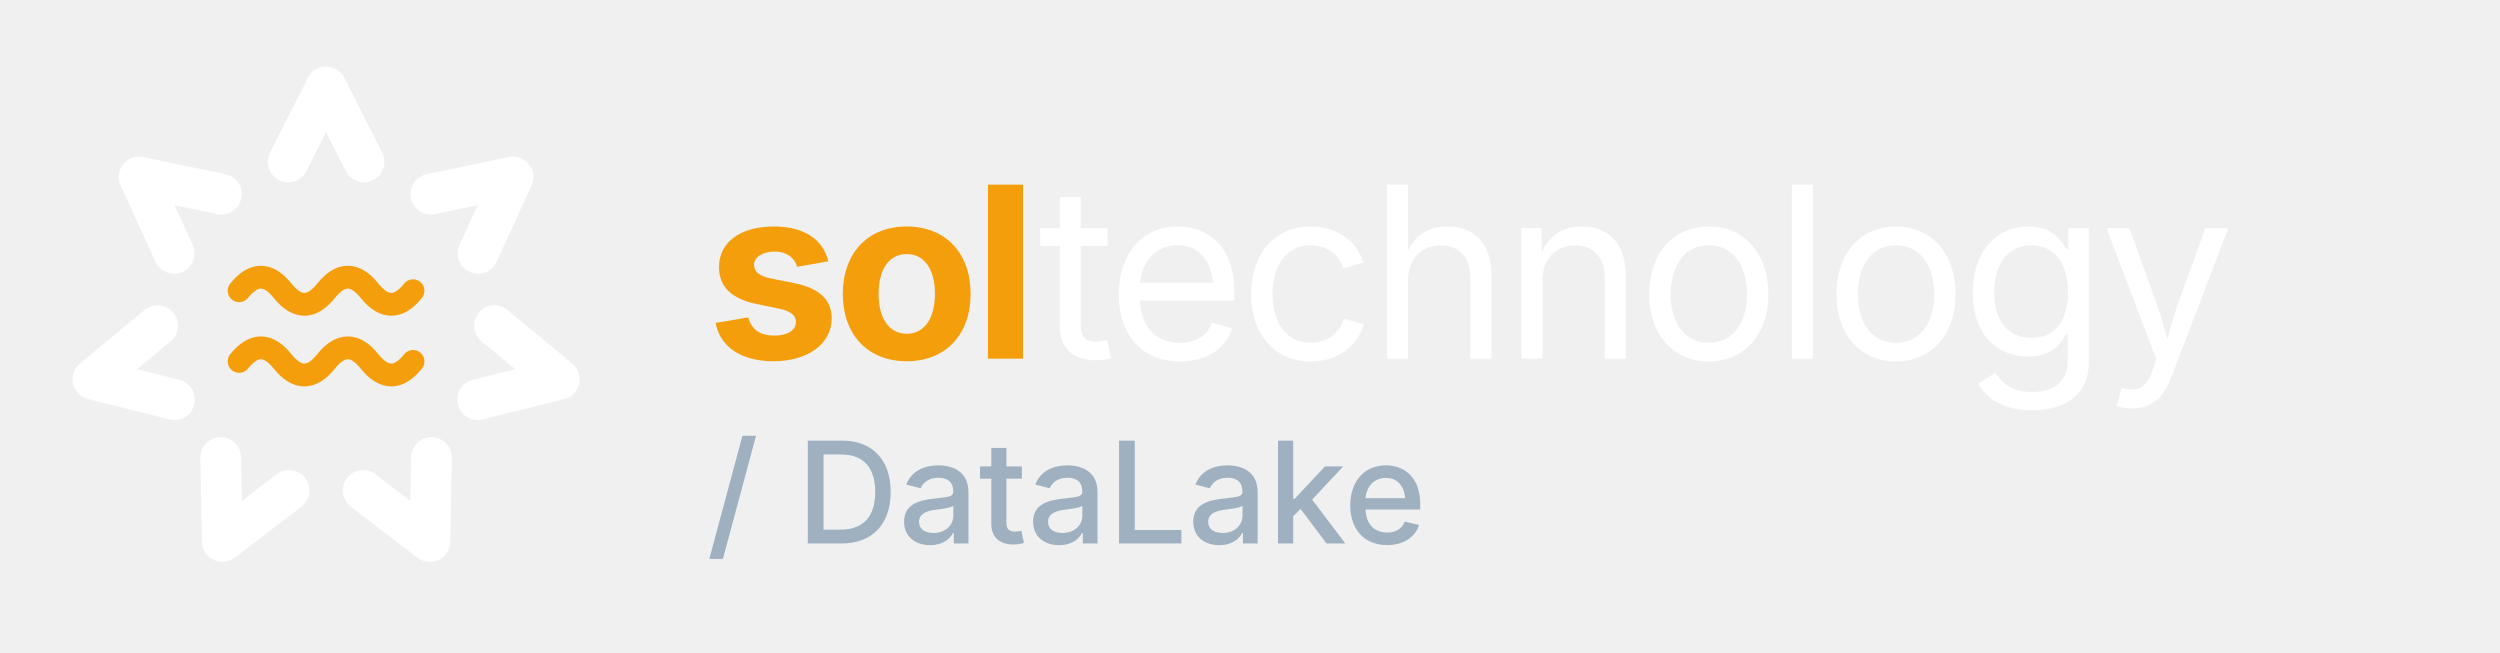
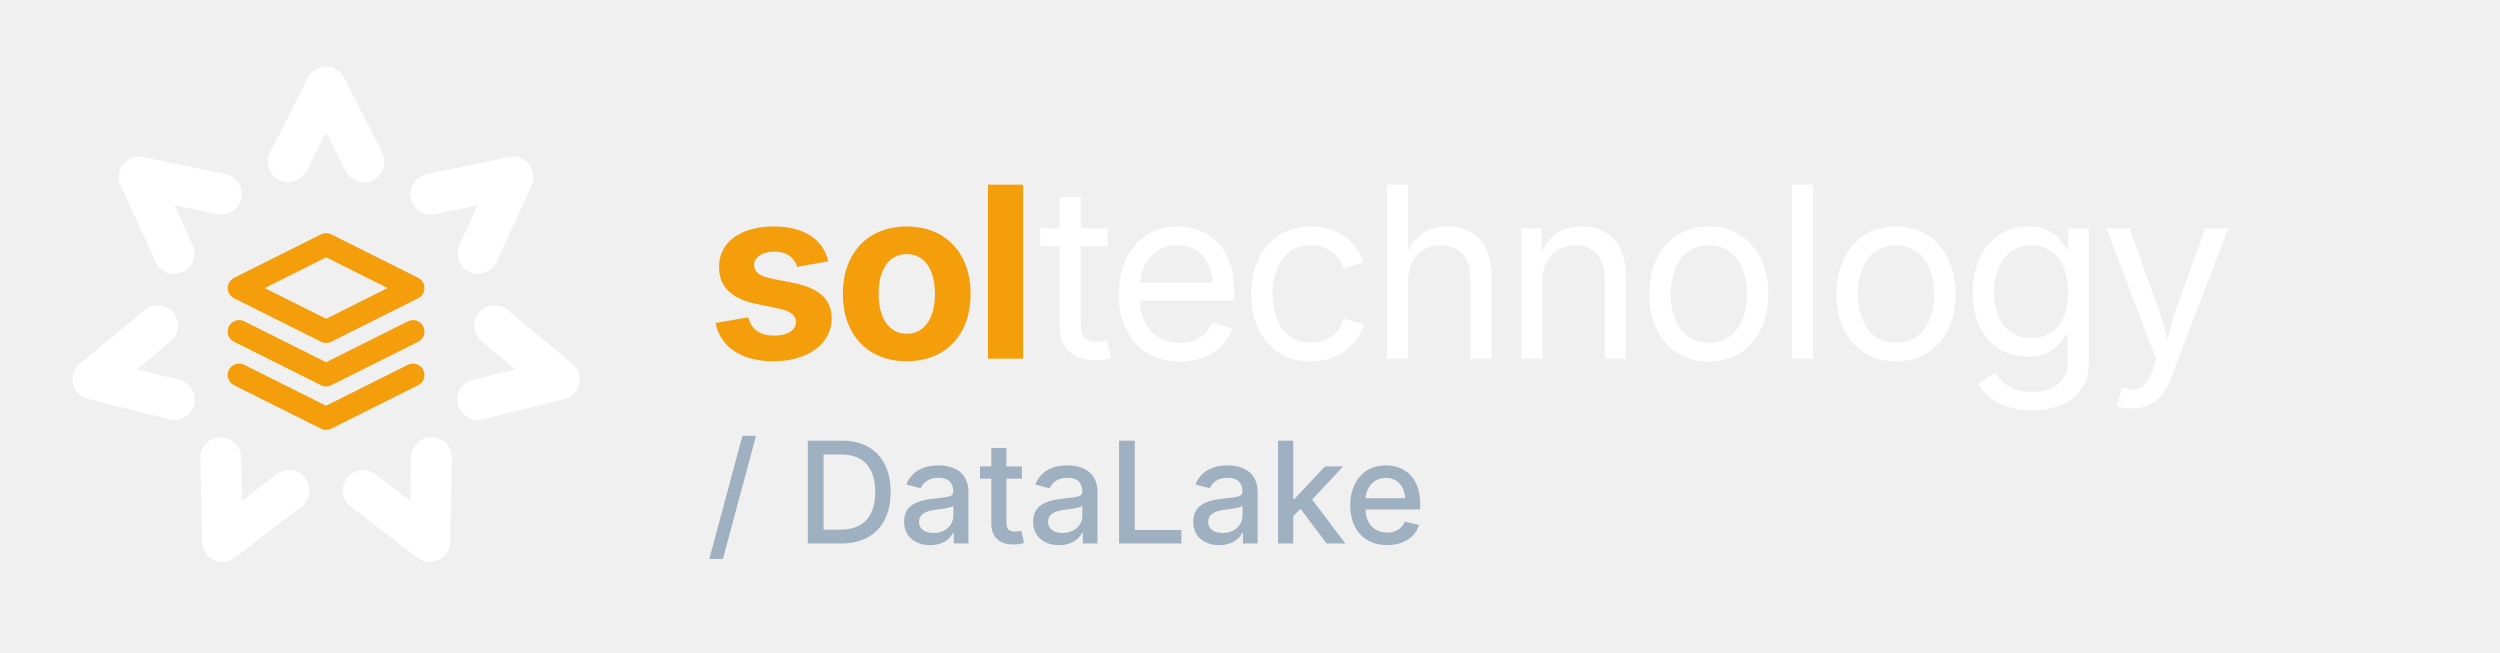
<svg xmlns="http://www.w3.org/2000/svg" viewBox="0 0 460 120" width="460" height="120">
  <g transform="translate(10,10)">
    <polyline points="43.03,19.79 50.00,6.00 56.97,19.79" fill="none" stroke="#FFFFFF" stroke-width="7.5" stroke-linecap="round" stroke-linejoin="round" />
    <polyline points="69.27,25.72 84.40,22.57 77.96,36.62" fill="none" stroke="#FFFFFF" stroke-width="7.5" stroke-linecap="round" stroke-linejoin="round" />
    <polyline points="81.00,49.92 92.90,59.79 77.90,63.52" fill="none" stroke="#FFFFFF" stroke-width="7.5" stroke-linecap="round" stroke-linejoin="round" />
    <polyline points="69.39,74.19 69.09,89.64 56.82,80.24" fill="none" stroke="#FFFFFF" stroke-width="7.5" stroke-linecap="round" stroke-linejoin="round" />
    <polyline points="43.18,80.24 30.91,89.64 30.61,74.19" fill="none" stroke="#FFFFFF" stroke-width="7.5" stroke-linecap="round" stroke-linejoin="round" />
    <polyline points="22.10,63.52 7.10,59.79 19.00,49.92" fill="none" stroke="#FFFFFF" stroke-width="7.5" stroke-linecap="round" stroke-linejoin="round" />
    <polyline points="22.04,36.62 15.60,22.57 30.73,25.72" fill="none" stroke="#FFFFFF" stroke-width="7.5" stroke-linecap="round" stroke-linejoin="round" />
-     <path d="M34.00,43.50 q4.00,-5.00 8.00,0 t8.00,0 t8.00,0 t8.00,0" fill="none" stroke="#F59E0B" stroke-width="4.2" stroke-linecap="round" stroke-linejoin="round" />
-     <path d="M34.00,56.50 q4.00,-5.00 8.00,0 t8.00,0 t8.00,0 t8.00,0" fill="none" stroke="#F59E0B" stroke-width="4.2" stroke-linecap="round" stroke-linejoin="round" />
+     <polygon points="50,35 66,43 50,51 34,43" fill="none" stroke="#F59E0B" stroke-width="4.2" stroke-linecap="round" stroke-linejoin="round" />
+     <polyline points="34,51 50,59 66,51" fill="none" stroke="#F59E0B" stroke-width="4.2" stroke-linecap="round" stroke-linejoin="round" />
+     <polyline points="34,59 50,67 66,59" fill="none" stroke="#F59E0B" stroke-width="4.2" stroke-linecap="round" stroke-linejoin="round" />
  </g>
  <text x="130" y="66" font-family="Inter, 'SF Pro Display', 'Helvetica Neue', Arial, sans-serif" font-size="44" font-weight="700" letter-spacing="-1.3" fill="#F59E0B">sol<tspan font-weight="400" fill="#FFFFFF">technology</tspan>
  </text>
  <text x="130" y="100" font-family="Inter, 'SF Pro Display', 'Helvetica Neue', Arial, sans-serif" font-size="26" font-weight="500" fill="#9FB0C0">/ DataLake</text>
</svg>
